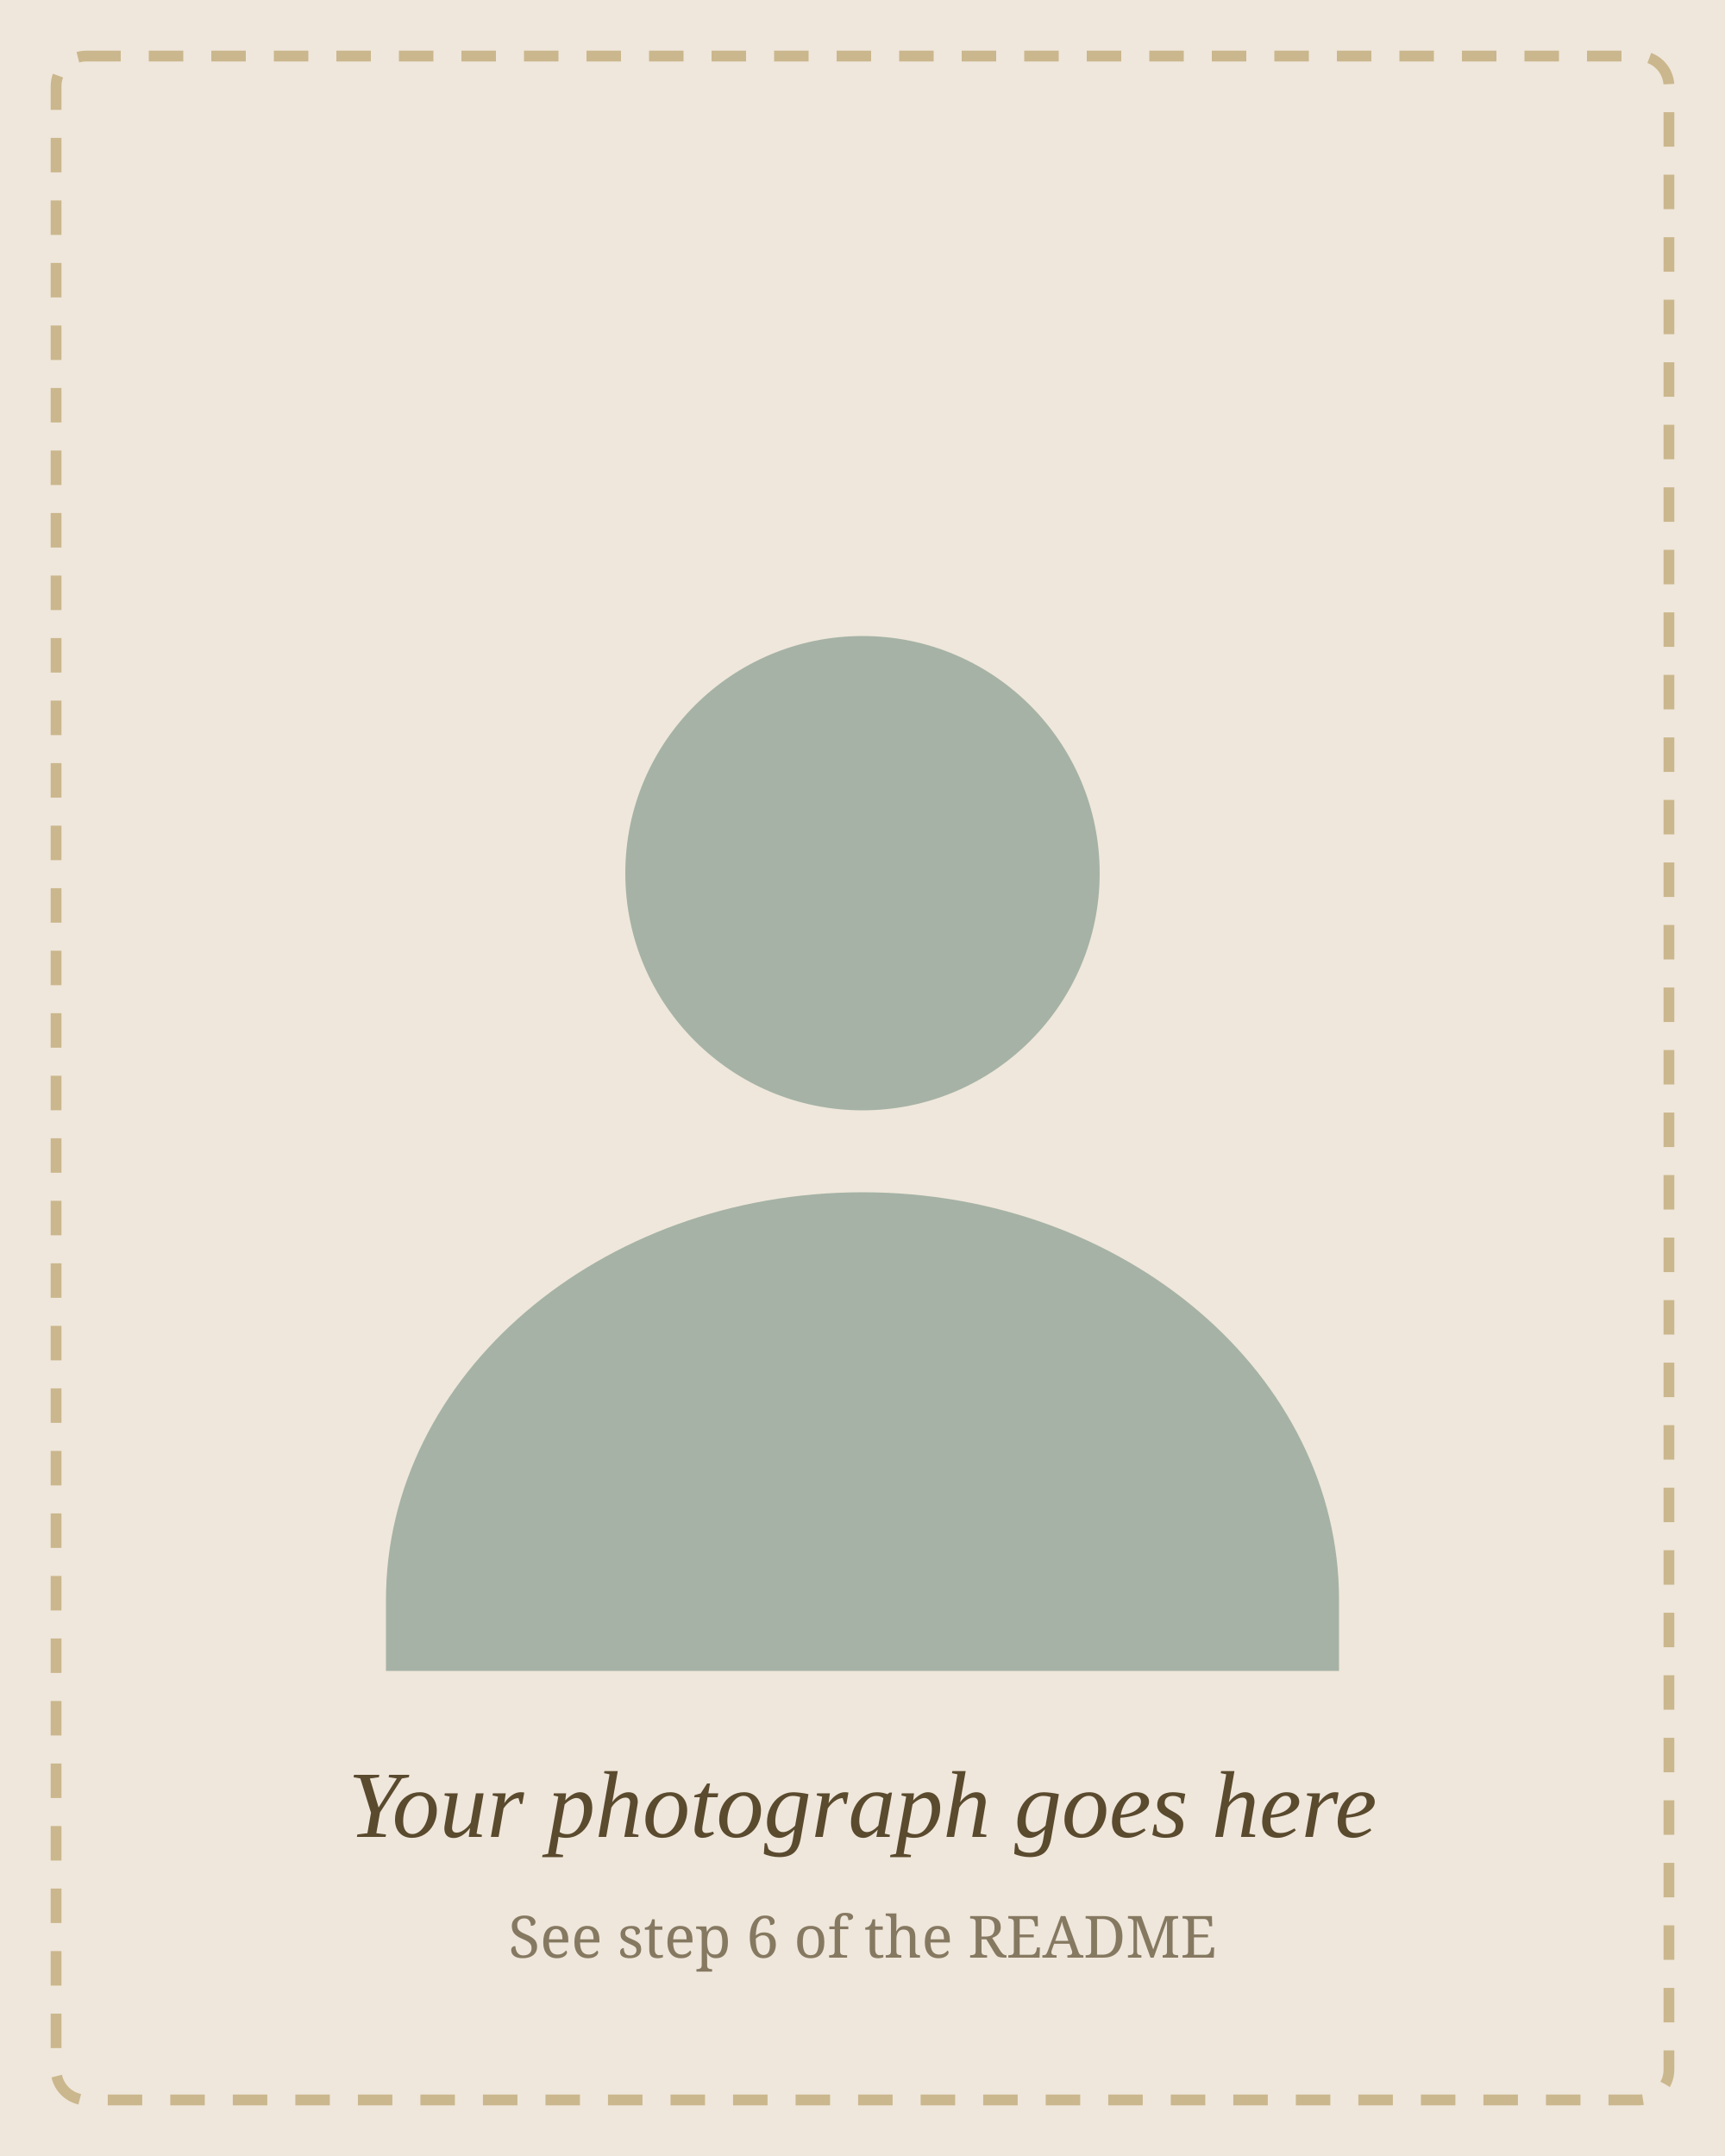
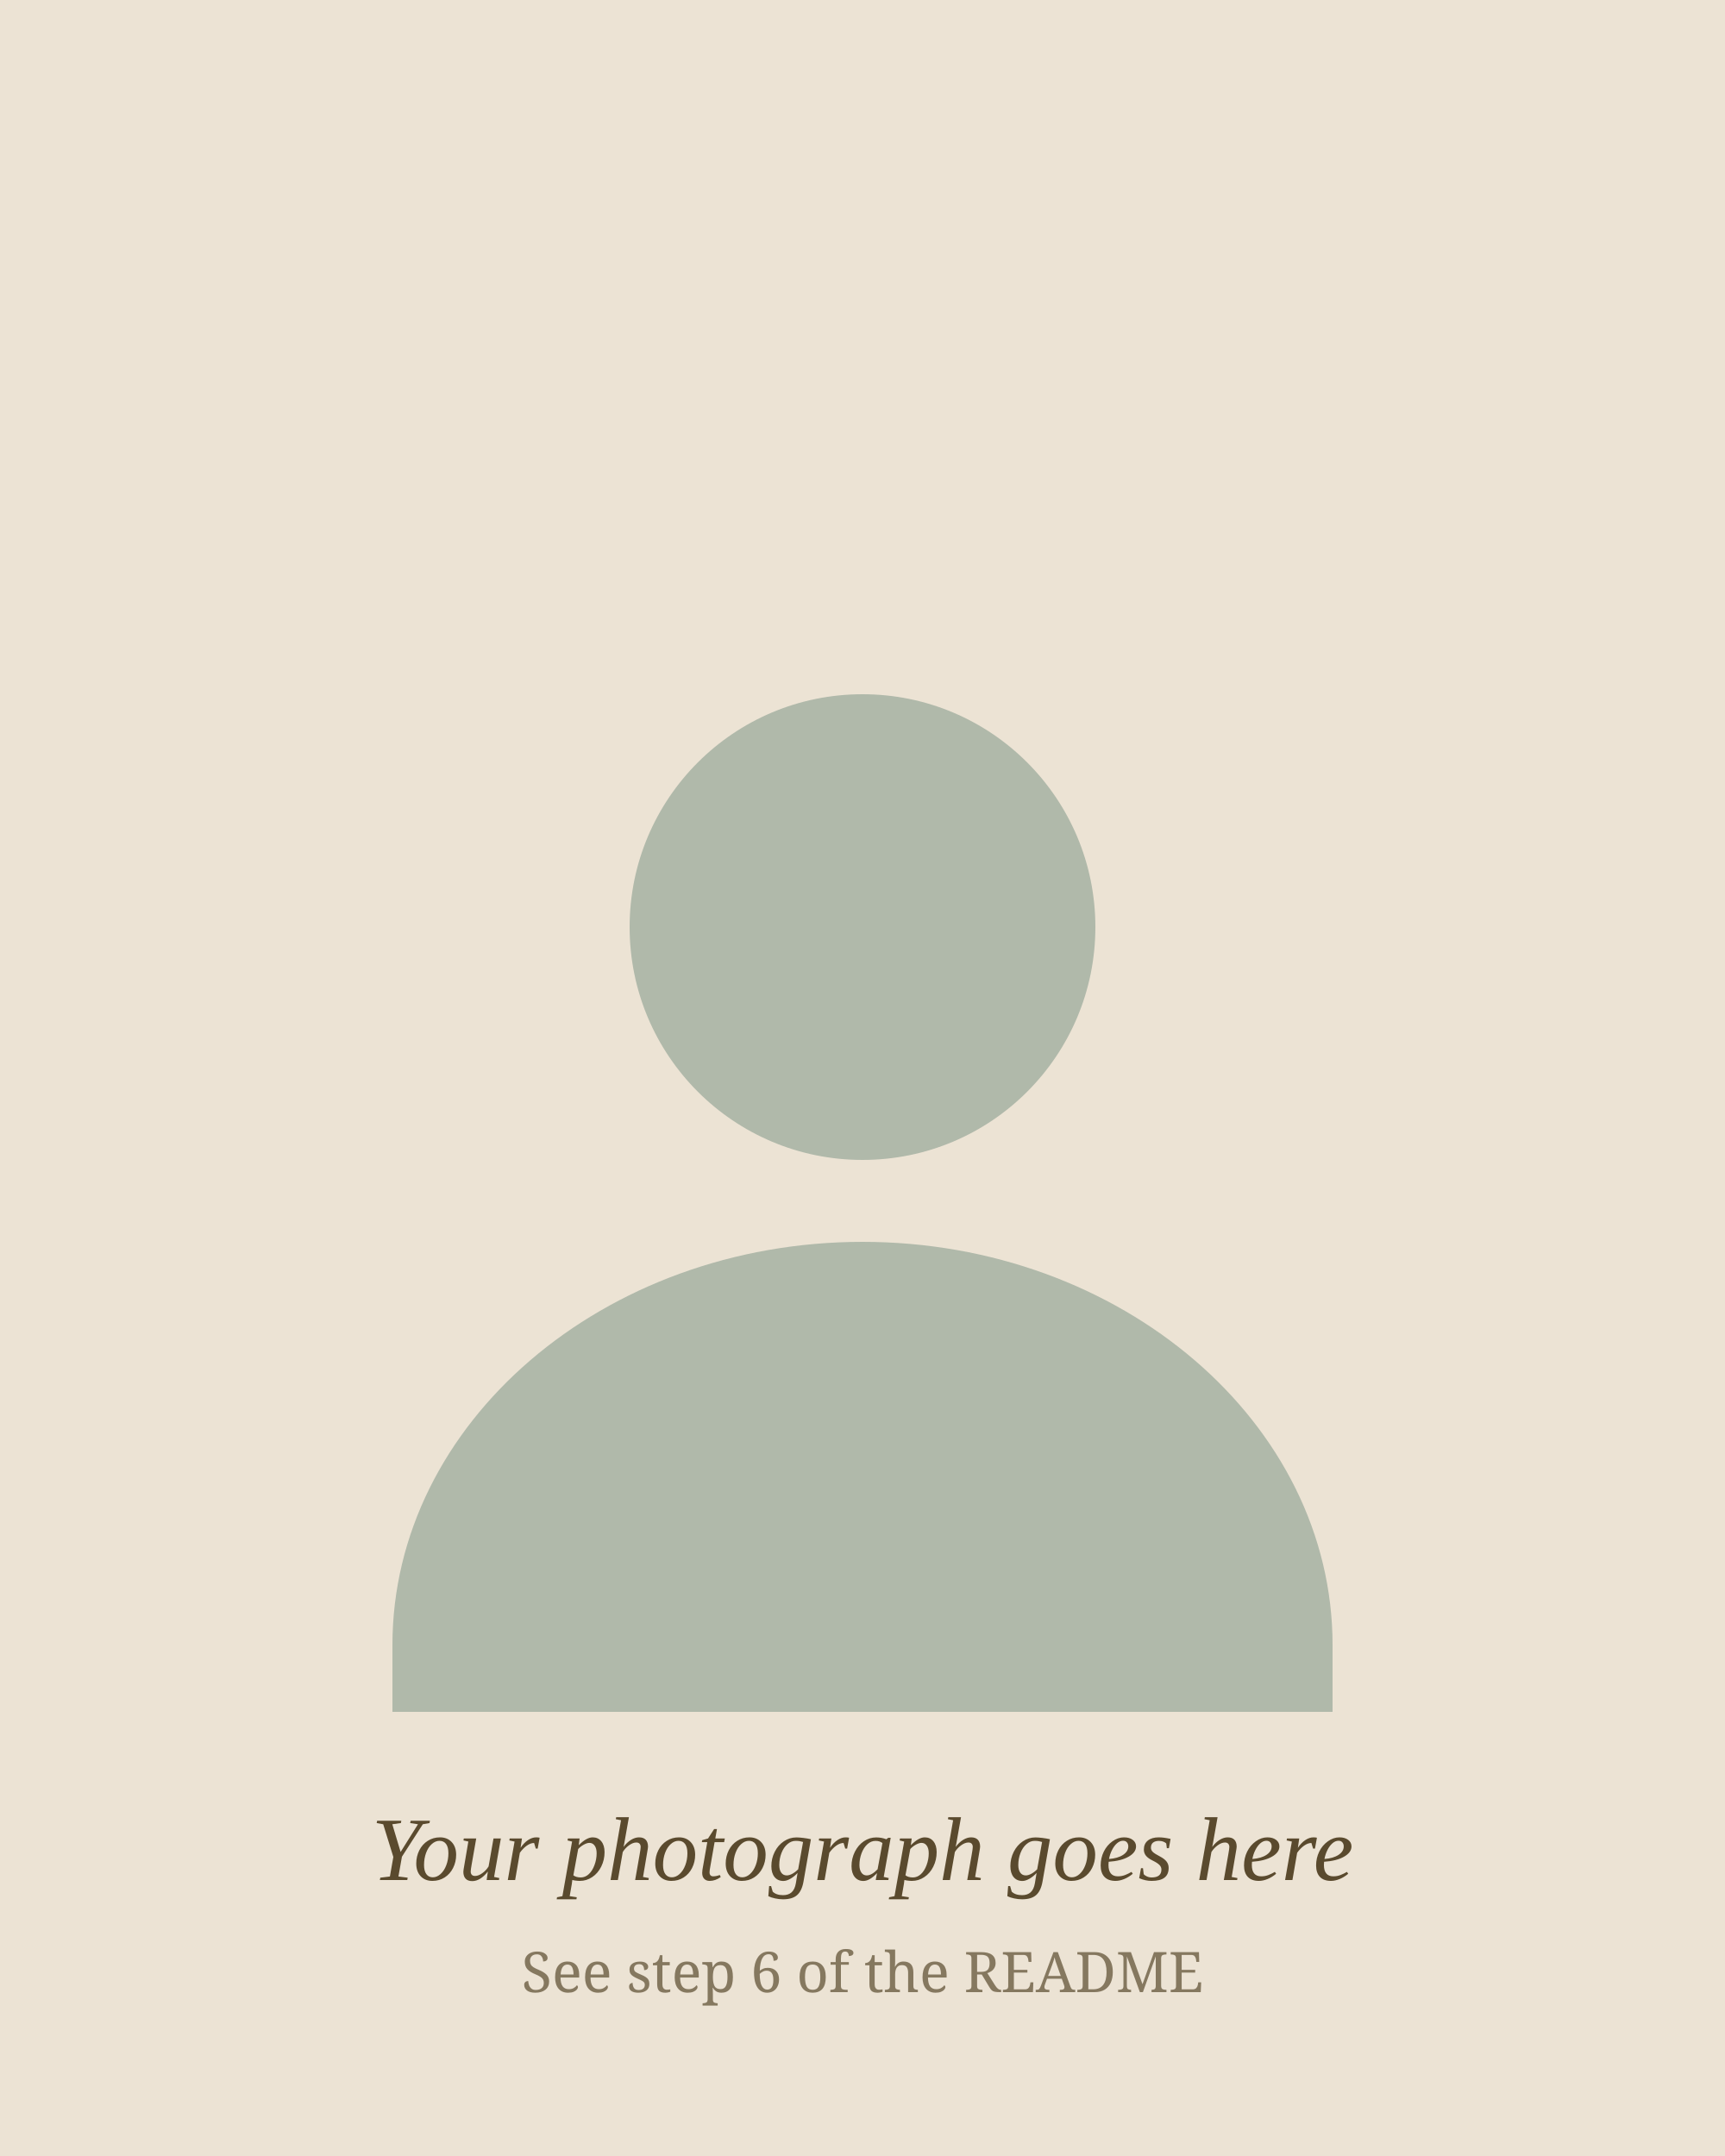
<svg xmlns="http://www.w3.org/2000/svg" viewBox="0 0 800 1000" width="800" height="1000" role="img" aria-label="Placeholder for a portrait photograph">
-   <rect width="800" height="1000" fill="#efe7db" />
-   <g fill="none" stroke="#a8873f" stroke-width="5" opacity=".5">
-     <rect x="26" y="26" width="748" height="948" rx="14" stroke-dasharray="16 13" />
-   </g>
-   <g fill="#2f5d50" opacity=".38">
-     <circle cx="400" cy="405" r="110" />
-     <path d="M400 553c-122 0-221 85-221 189v33h442v-33c0-104-99-189-221-189z" />
+   <rect width="800" height="1000" fill="#ece3d4" />
+   <g fill="#2f5d50" opacity=".32">
+     <circle cx="400" cy="430" r="108" />
+     <path d="M400 576c-120 0-218 84-218 187v31h436v-31c0-103-98-187-218-187z" />
  </g>
  <g fill="#5a4a2e" text-anchor="middle">
-     <text x="400" y="852" font-size="44" font-family="Georgia, 'Times New Roman', serif" font-style="italic">Your photograph goes here</text>
-     <text x="400" y="908" font-size="27" font-family="Georgia, serif" opacity=".7">See step 6 of the README</text>
+     <text x="400" y="872" font-size="42" font-family="Georgia, 'Times New Roman', serif" font-style="italic">Your photograph goes here</text>
+     <text x="400" y="924" font-size="26" font-family="Georgia, serif" opacity=".7">See step 6 of the README</text>
  </g>
</svg>
